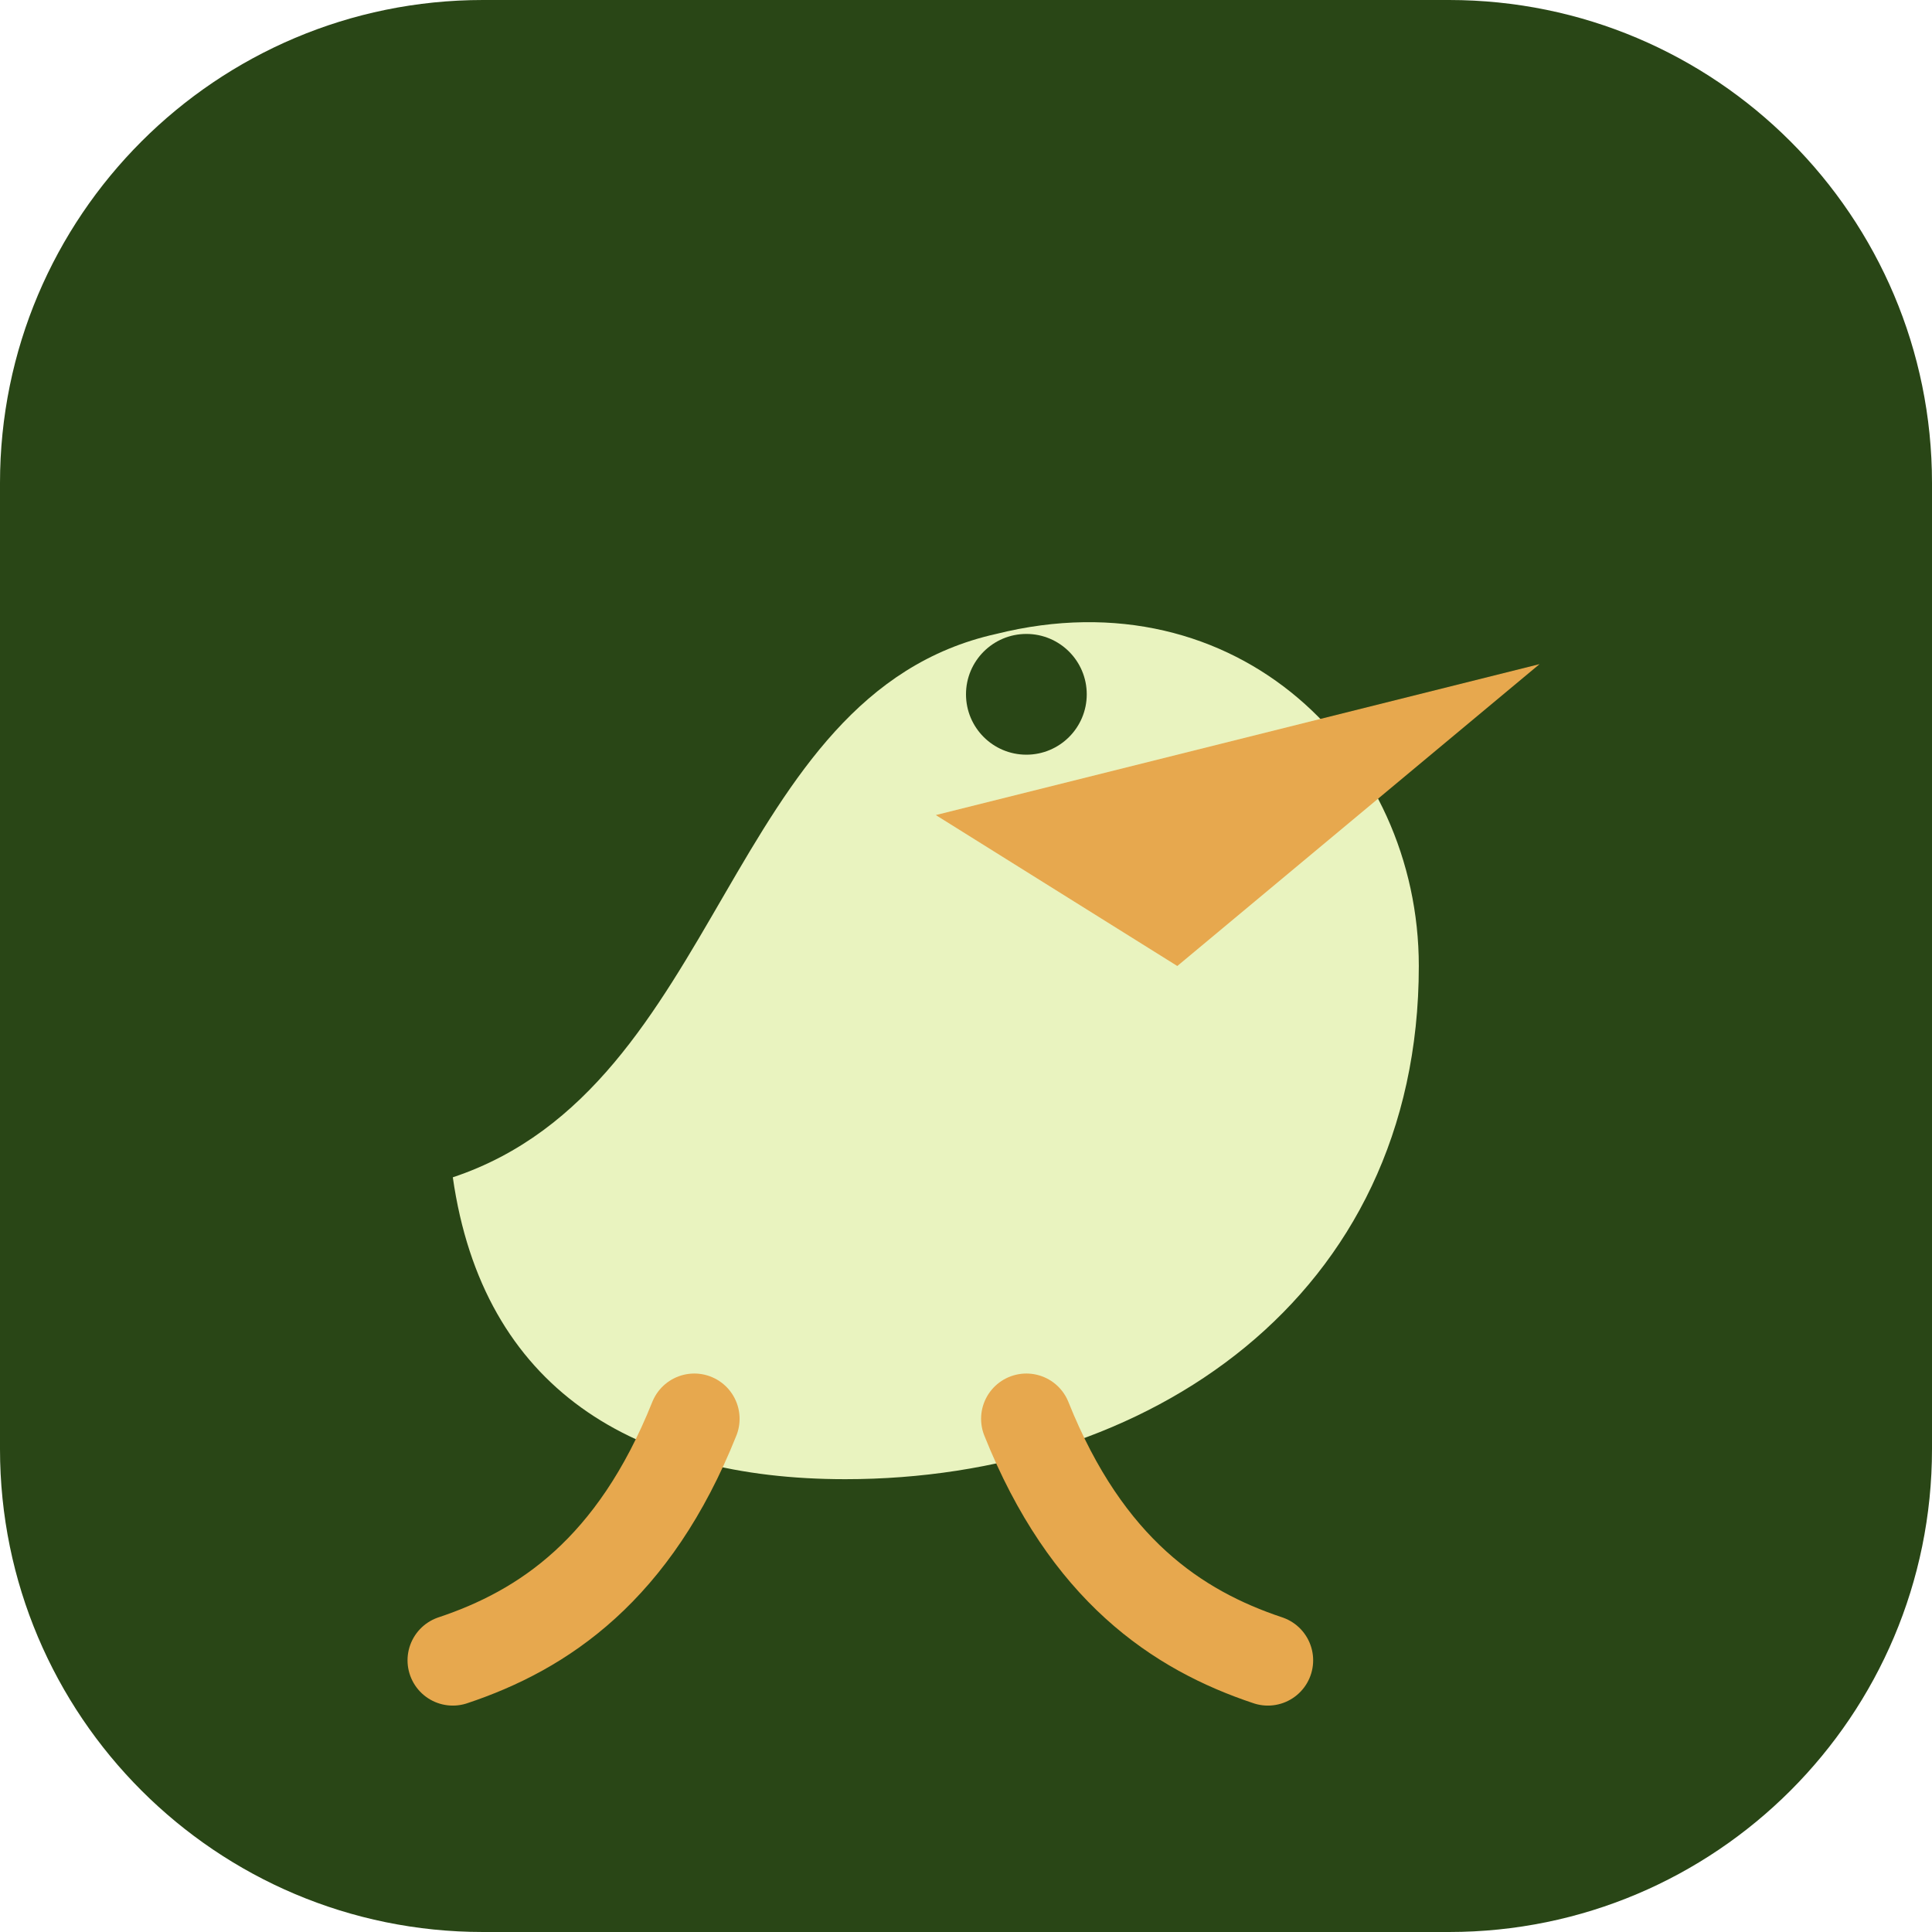
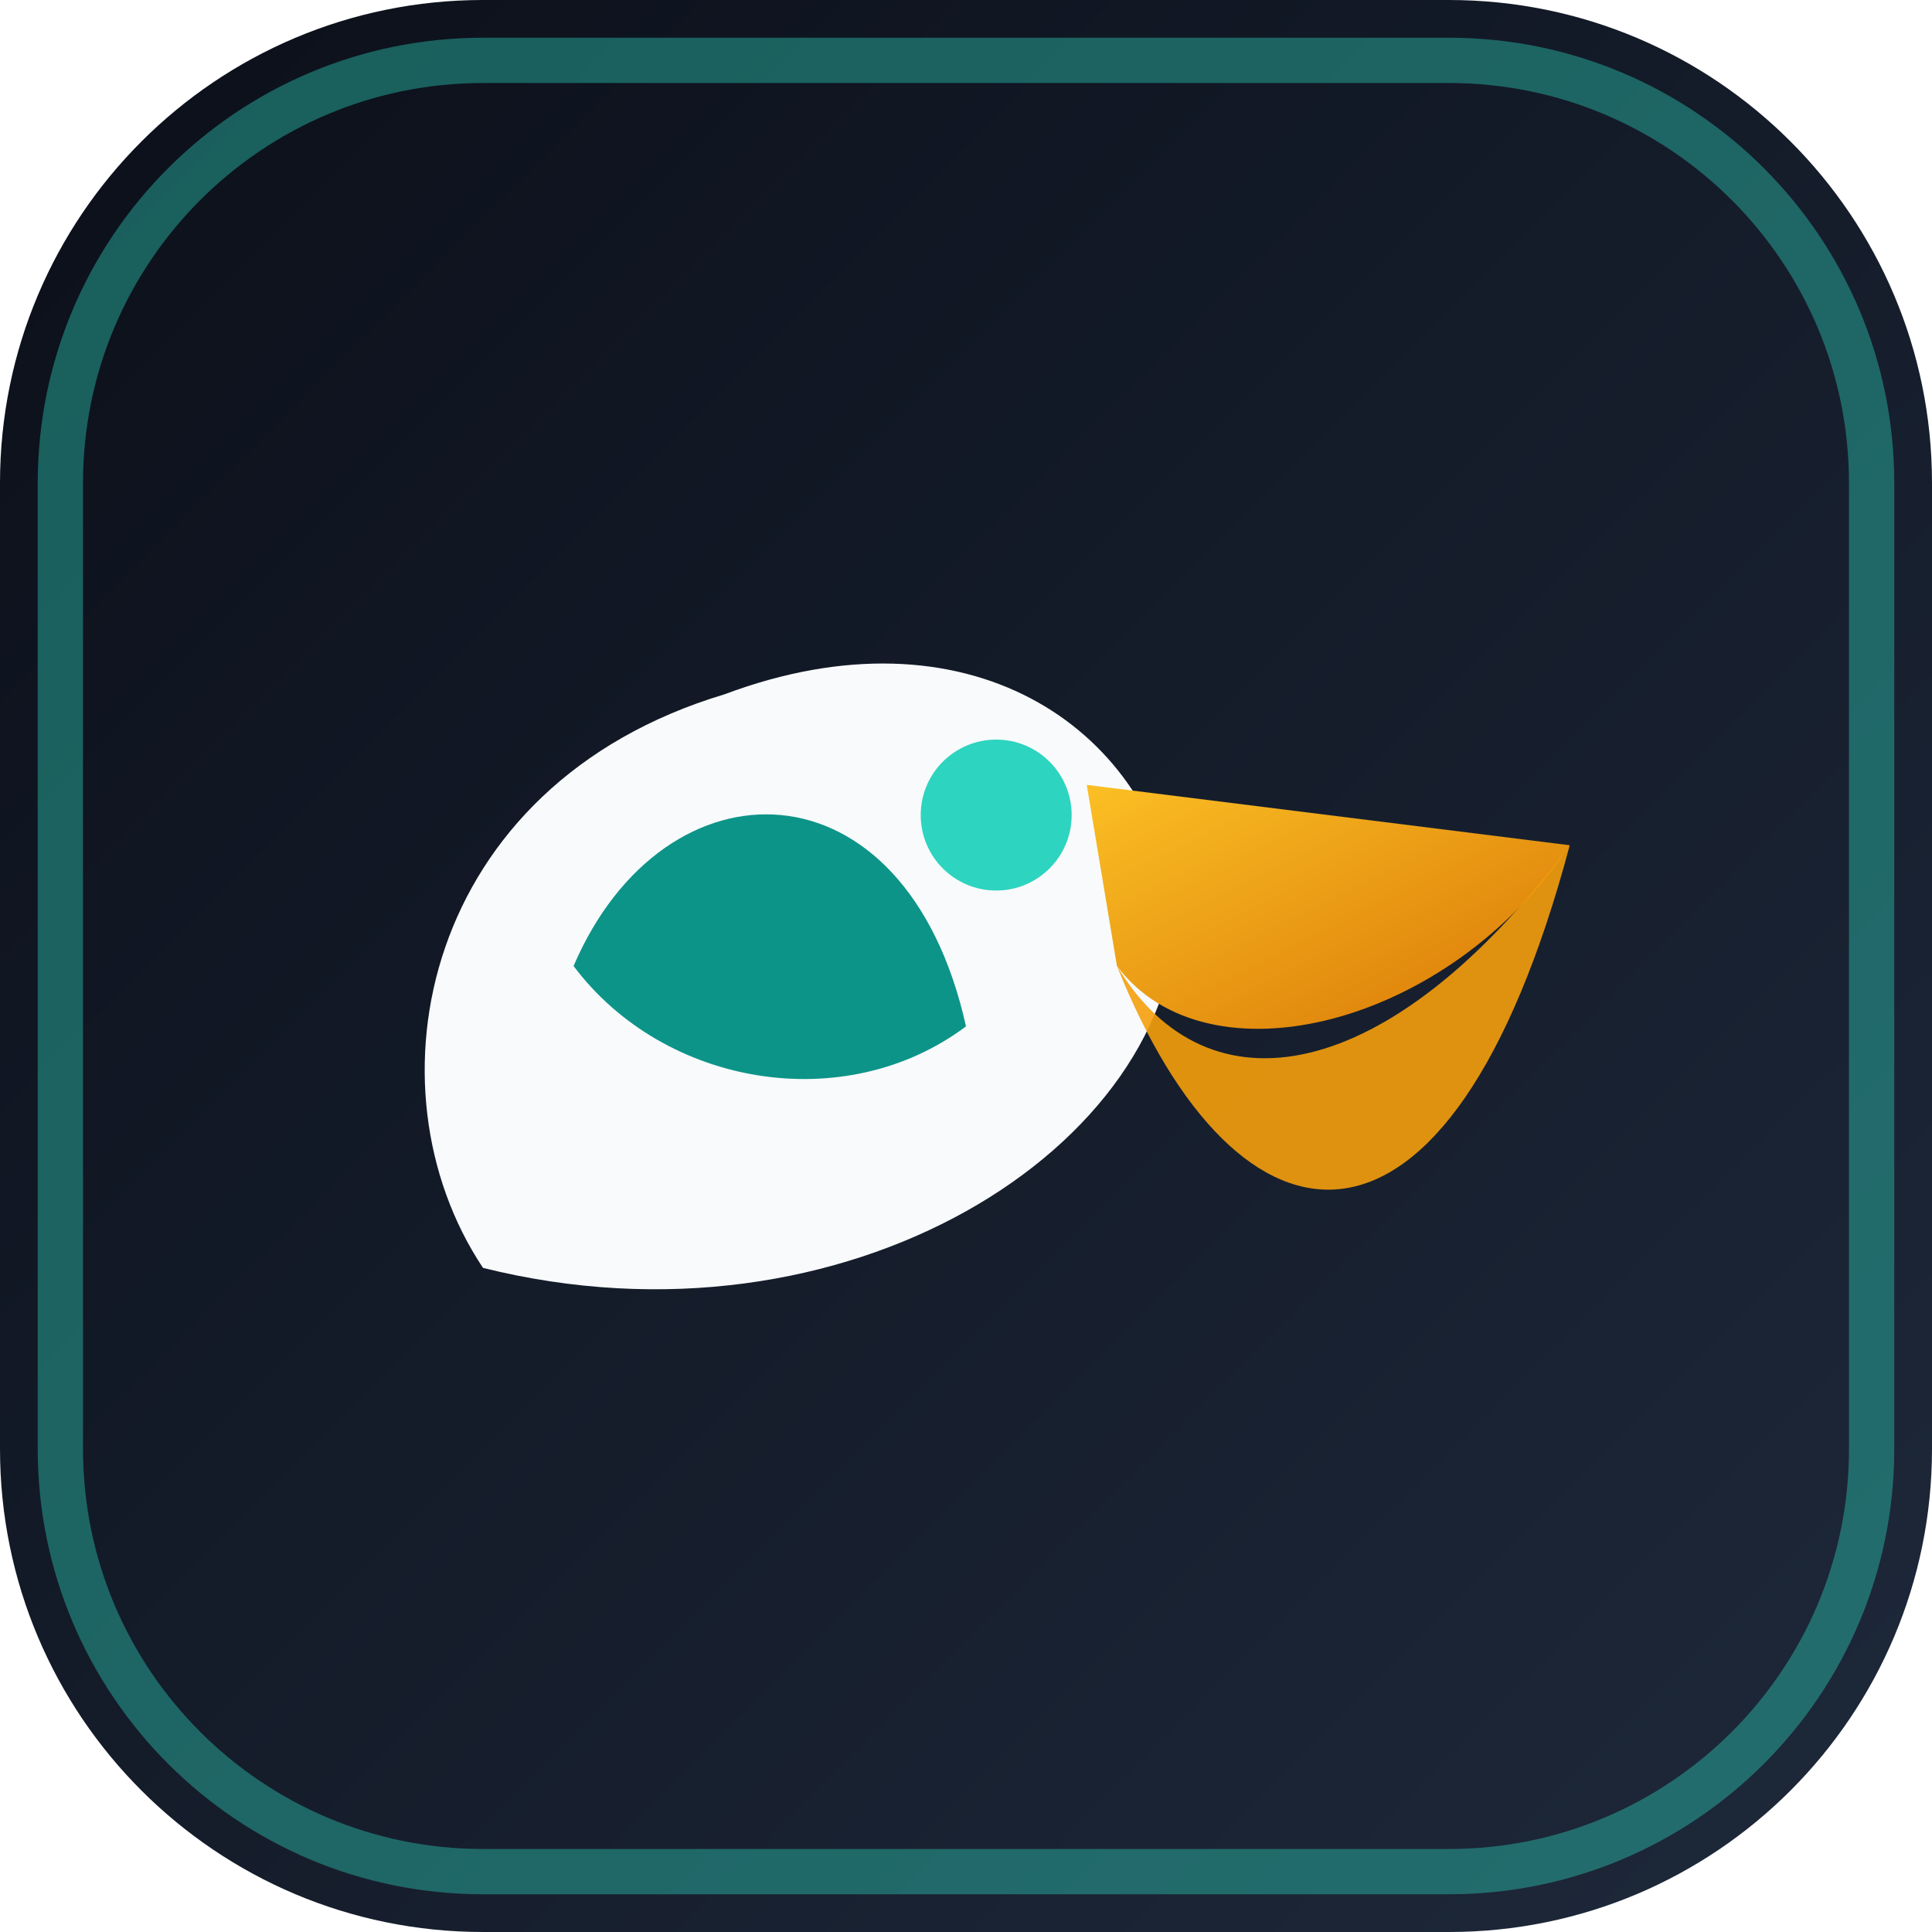
<svg xmlns="http://www.w3.org/2000/svg" viewBox="0 0 64 64">
-   <rect width="64" height="64" rx="16" fill="#294616" />
-   <path d="M15 39c9-3 9-16 18-18 8-2 14 4 14 11 0 11-9 17-19 17-7 0-12-3-13-10Z" fill="#e9f3bf" />
-   <path d="M31 27 51 22 39 32Z" fill="#e7a84e" />
-   <circle cx="34" cy="23" r="2" fill="#294616" />
-   <path d="M23 47c-2 5-5 7-8 8M34 47c2 5 5 7 8 8" stroke="#e7a84e" stroke-width="3" stroke-linecap="round" />
+   <defs>
+     <linearGradient id="fav-bg" x1="0%" y1="0%" x2="100%" y2="100%">
+       <stop offset="0%" stop-color="#0b0f19" />
+       <stop offset="100%" stop-color="#1e293b" />
+     </linearGradient>
+     <linearGradient id="fav-gold" x1="0%" y1="0%" x2="100%" y2="100%">
+       <stop offset="0%" stop-color="#fbbf24" />
+       <stop offset="100%" stop-color="#d97706" />
+     </linearGradient>
+   </defs>
+   <rect width="64" height="64" rx="16" fill="url(#fav-bg)" />
+   <rect width="60" height="60" x="2" y="2" rx="14" fill="none" stroke="#2dd4bf" stroke-width="1.5" opacity="0.4" />
+   <path d="M16 42 C12 36, 14 26, 24 23 C32 20, 38 24, 39 30 C39 38, 28 45, 16 42 Z" fill="#f8fafc" />
+   <path d="M19 32 C22 25, 30 25, 32 34 C28 37, 22 36, 19 32 Z" fill="#0d9488" />
+   <path d="M36 26 L52 28 C48 34, 40 36, 37 32 Z" fill="url(#fav-gold)" />
+   <path d="M37 32 C41 42, 48 43, 52 28 C46 36, 40 37, 37 32 Z" fill="#f59e0b" opacity="0.9" />
+   <circle cx="33" cy="27" r="2.5" fill="#2dd4bf" />
</svg>
